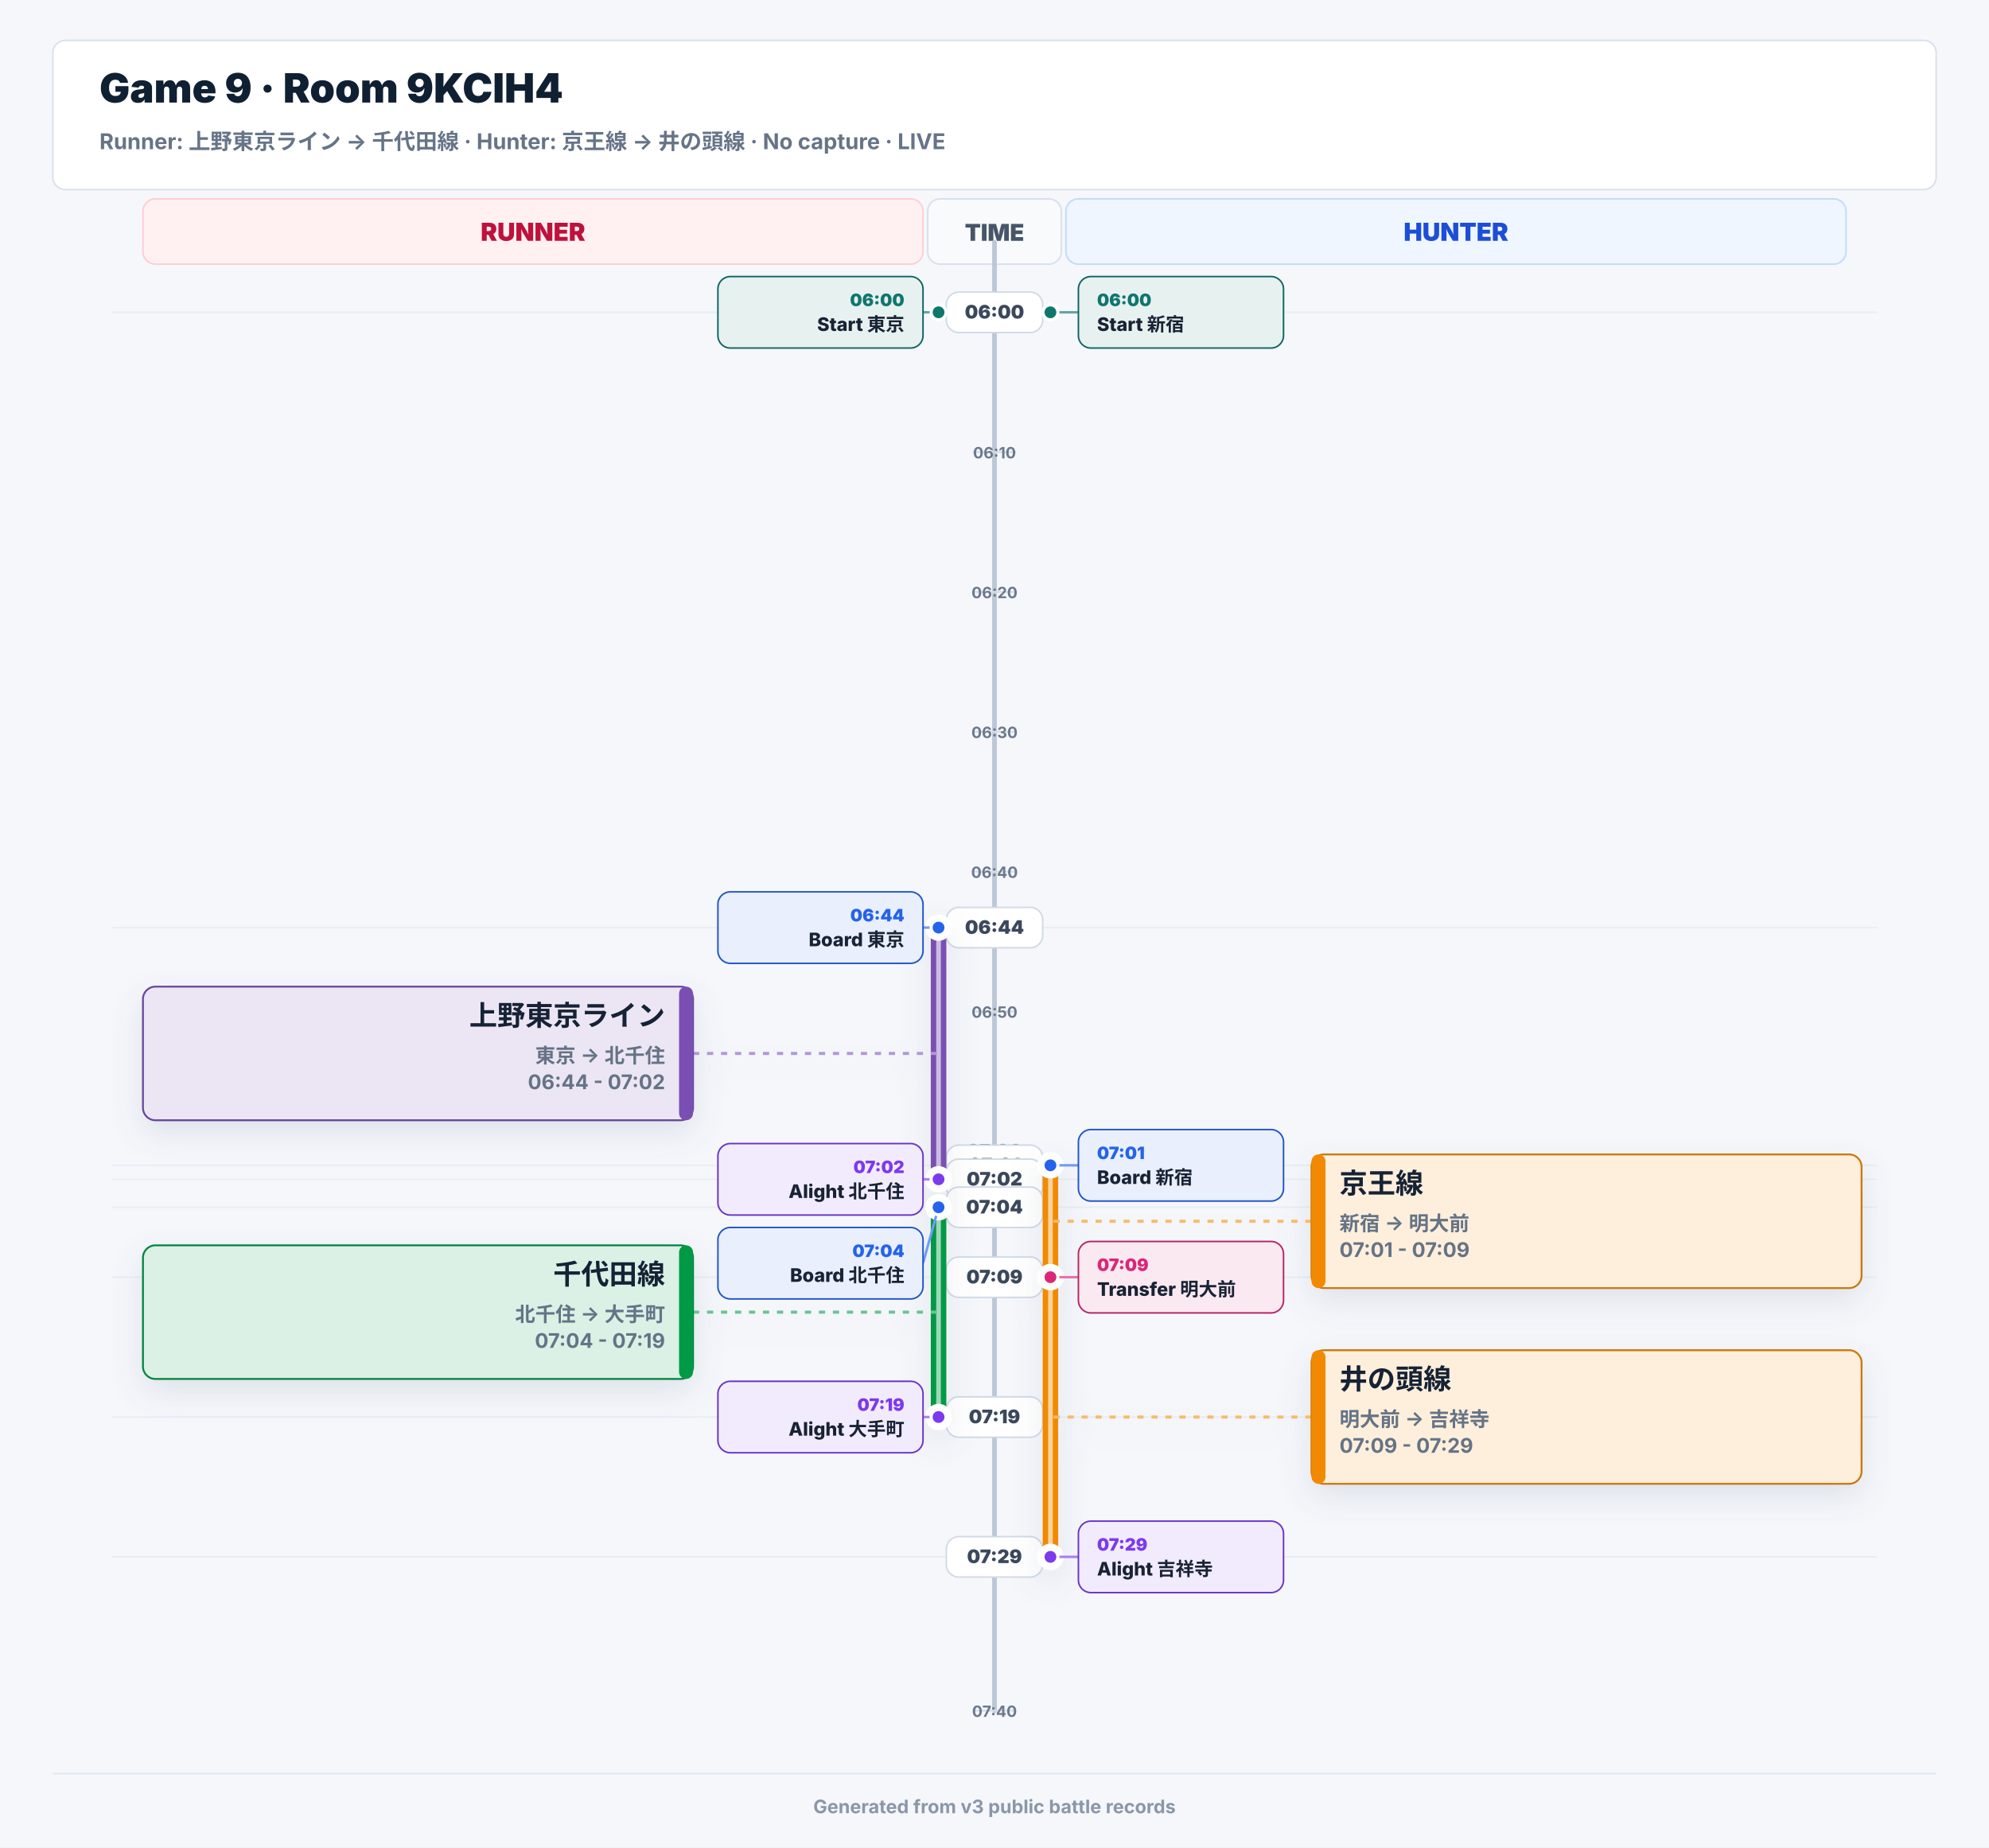
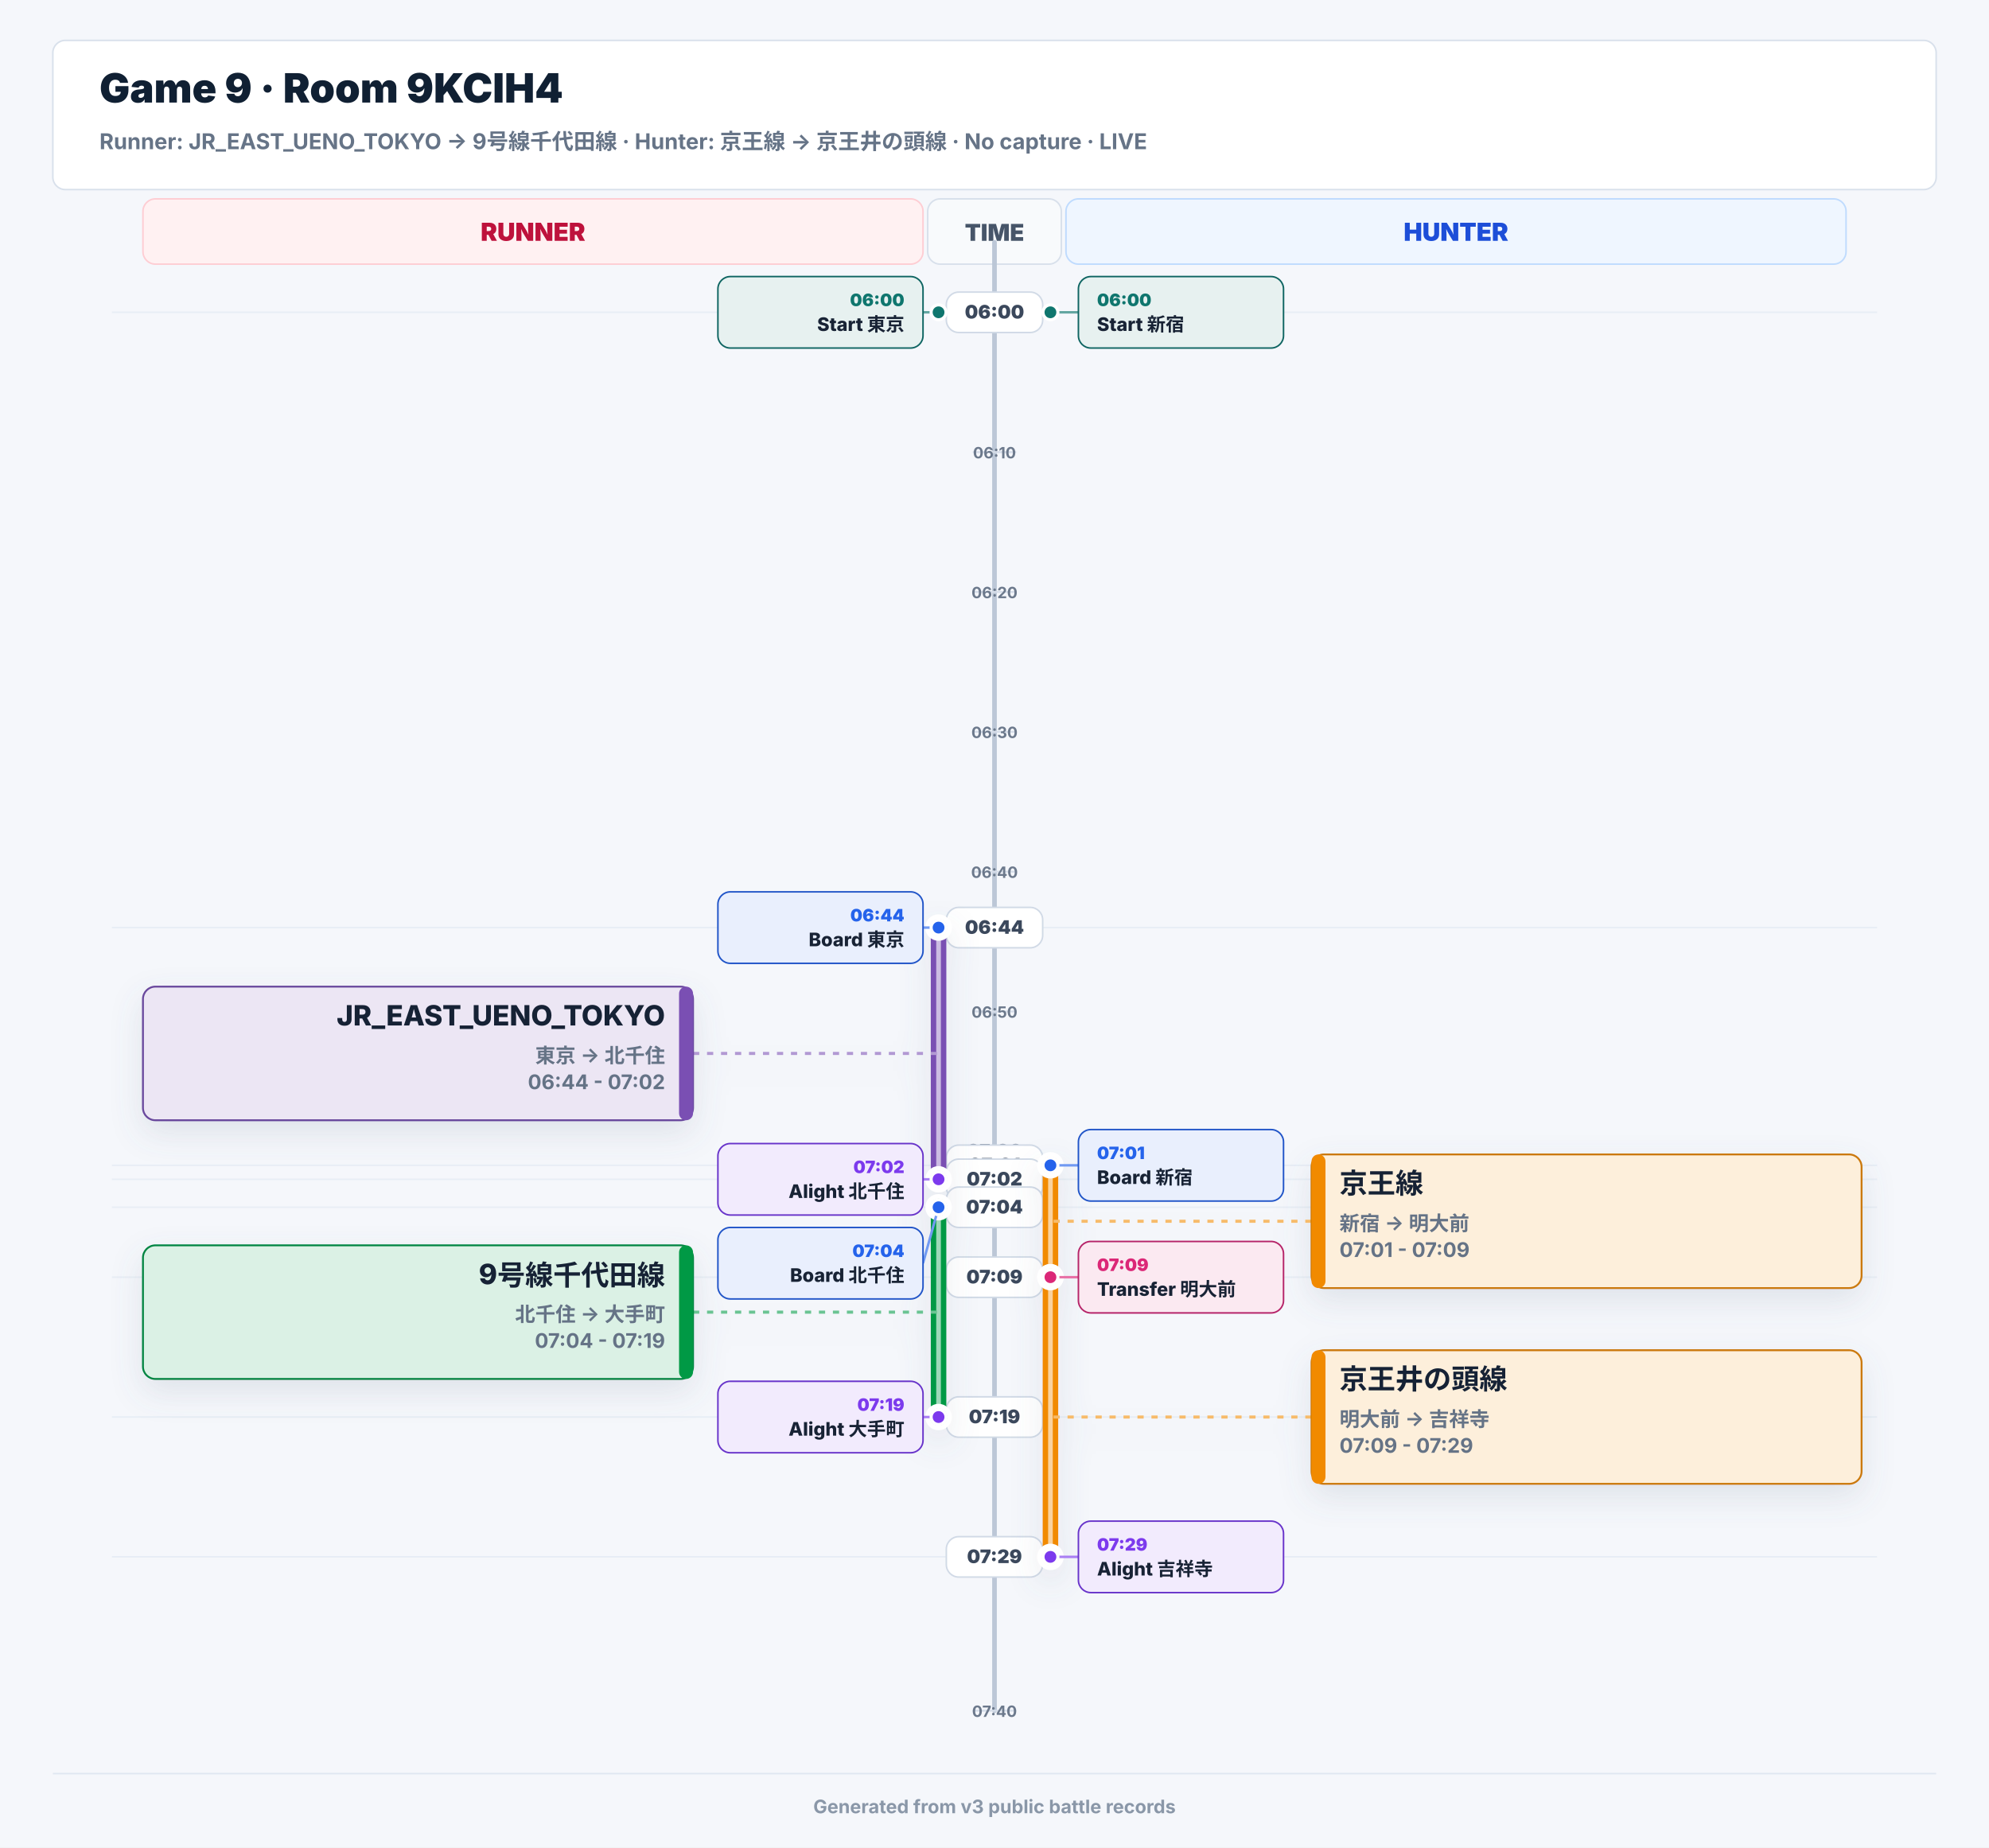
<svg xmlns="http://www.w3.org/2000/svg" width="1280" height="1189" viewBox="0 0 1280 1189" role="img" aria-label="Battle timeline">
  <defs>
    <filter id="softShadow" x="-20%" y="-20%" width="140%" height="140%">
      <feDropShadow dx="0" dy="8" stdDeviation="10" flood-color="#64748b" flood-opacity="0.16" />
    </filter>
  </defs>
  <g font-family="Inter, ui-sans-serif, system-ui, -apple-system, BlinkMacSystemFont, Segoe UI, sans-serif">
    <rect x="0" y="0" width="1280" height="100%" fill="#f5f7fb" />
    <rect x="34" y="26" width="1212" height="96" rx="8" fill="#ffffff" stroke="#d8e0eb" />
    <text x="64.0" y="66.0" font-size="26" font-weight="900" fill="#102033" text-anchor="start">Game 9 · Room 9KCIH4</text>
-     <text x="64.0" y="96.0" font-size="14" font-weight="750" fill="#667487" text-anchor="start">Runner: 上野東京ライン -&gt; 千代田線 · Hunter: 京王線 -&gt; 井の頭線 · No capture · LIVE</text>
+     <text x="64.0" y="96.0" font-size="14" font-weight="750" fill="#667487" text-anchor="start">Runner: JR_EAST_UENO_TOKYO -&gt; 9号線千代田線 · Hunter: 京王線 -&gt; 京王井の頭線 · No capture · LIVE</text>
    <rect x="92" y="128" width="502" height="42" rx="8" fill="#fff1f2" stroke="#fecdd3" />
    <text x="343.0" y="155.0" font-size="16" font-weight="950" fill="#be123c" text-anchor="middle">RUNNER</text>
    <rect x="686" y="128" width="502" height="42" rx="8" fill="#eff6ff" stroke="#bfdbfe" />
    <text x="937.0" y="155.0" font-size="16" font-weight="950" fill="#1d4ed8" text-anchor="middle">HUNTER</text>
    <rect x="597" y="128" width="86" height="42" rx="8" fill="#f8fafc" stroke="#d8e0eb" />
    <text x="640.0" y="155.0" font-size="15" font-weight="950" fill="#475569" text-anchor="middle">TIME</text>
    <rect x="34" y="1141.0" width="1212" height="1" fill="#dfe7f1" />
    <g opacity="0.96">
      <line x1="640" y1="156.0" x2="640" y2="1101.0" stroke="#b9c5d5" stroke-width="3" stroke-linecap="round" />
      <line x1="616" y1="201.0" x2="664" y2="201.0" stroke="#d4dce8" stroke-width="1.2" />
      <text x="640.0" y="205.0" font-size="12" font-weight="800" fill="#667487" text-anchor="middle">06:00</text>
      <line x1="626" y1="291.0" x2="654" y2="291.0" stroke="#d4dce8" stroke-width="1.2" />
      <text x="640.0" y="295.0" font-size="10" font-weight="650" fill="#667487" text-anchor="middle">06:10</text>
      <line x1="626" y1="381.0" x2="654" y2="381.0" stroke="#d4dce8" stroke-width="1.2" />
      <text x="640.0" y="385.0" font-size="10" font-weight="650" fill="#667487" text-anchor="middle">06:20</text>
      <line x1="626" y1="471.0" x2="654" y2="471.0" stroke="#d4dce8" stroke-width="1.2" />
      <text x="640.0" y="475.0" font-size="10" font-weight="650" fill="#667487" text-anchor="middle">06:30</text>
      <line x1="626" y1="561.0" x2="654" y2="561.0" stroke="#d4dce8" stroke-width="1.2" />
      <text x="640.0" y="565.0" font-size="10" font-weight="650" fill="#667487" text-anchor="middle">06:40</text>
      <line x1="626" y1="651.0" x2="654" y2="651.0" stroke="#d4dce8" stroke-width="1.2" />
      <text x="640.0" y="655.0" font-size="10" font-weight="650" fill="#667487" text-anchor="middle">06:50</text>
      <line x1="616" y1="741.0" x2="664" y2="741.0" stroke="#d4dce8" stroke-width="1.2" />
      <text x="640.0" y="745.0" font-size="12" font-weight="800" fill="#667487" text-anchor="middle">07:00</text>
      <line x1="626" y1="831.0" x2="654" y2="831.0" stroke="#d4dce8" stroke-width="1.2" />
      <text x="640.0" y="835.0" font-size="10" font-weight="650" fill="#667487" text-anchor="middle">07:10</text>
      <line x1="626" y1="921.0" x2="654" y2="921.0" stroke="#d4dce8" stroke-width="1.2" />
      <text x="640.0" y="925.0" font-size="10" font-weight="650" fill="#667487" text-anchor="middle">07:20</text>
      <line x1="626" y1="1011.0" x2="654" y2="1011.0" stroke="#d4dce8" stroke-width="1.2" />
      <text x="640.0" y="1015.0" font-size="10" font-weight="650" fill="#667487" text-anchor="middle">07:30</text>
      <line x1="626" y1="1101.0" x2="654" y2="1101.0" stroke="#d4dce8" stroke-width="1.2" />
      <text x="640.0" y="1105.0" font-size="10" font-weight="650" fill="#667487" text-anchor="middle">07:40</text>
      <line x1="72" y1="201.0" x2="1208" y2="201.0" stroke="#e7edf5" stroke-width="1" />
      <rect x="609" y="188.0" width="62" height="26" rx="8" fill="#ffffff" stroke="#cfd8e5" />
      <text x="640.0" y="205.0" font-size="12" font-weight="900" fill="#334155" text-anchor="middle">06:00</text>
      <line x1="72" y1="597.0" x2="1208" y2="597.0" stroke="#e7edf5" stroke-width="1" />
      <rect x="609" y="584.0" width="62" height="26" rx="8" fill="#ffffff" stroke="#cfd8e5" />
      <text x="640.0" y="601.0" font-size="12" font-weight="900" fill="#334155" text-anchor="middle">06:44</text>
      <line x1="72" y1="750.0" x2="1208" y2="750.0" stroke="#e7edf5" stroke-width="1" />
      <rect x="609" y="737.0" width="62" height="26" rx="8" fill="#ffffff" stroke="#cfd8e5" />
      <text x="640.0" y="754.0" font-size="12" font-weight="900" fill="#334155" text-anchor="middle">07:01</text>
      <line x1="72" y1="759.0" x2="1208" y2="759.0" stroke="#e7edf5" stroke-width="1" />
      <rect x="609" y="746.0" width="62" height="26" rx="8" fill="#ffffff" stroke="#cfd8e5" />
      <text x="640.0" y="763.0" font-size="12" font-weight="900" fill="#334155" text-anchor="middle">07:02</text>
      <line x1="72" y1="777.0" x2="1208" y2="777.0" stroke="#e7edf5" stroke-width="1" />
      <rect x="609" y="764.0" width="62" height="26" rx="8" fill="#ffffff" stroke="#cfd8e5" />
      <text x="640.0" y="781.0" font-size="12" font-weight="900" fill="#334155" text-anchor="middle">07:04</text>
      <line x1="72" y1="822.0" x2="1208" y2="822.0" stroke="#e7edf5" stroke-width="1" />
      <rect x="609" y="809.0" width="62" height="26" rx="8" fill="#ffffff" stroke="#cfd8e5" />
      <text x="640.0" y="826.0" font-size="12" font-weight="900" fill="#334155" text-anchor="middle">07:09</text>
      <line x1="72" y1="912.0" x2="1208" y2="912.0" stroke="#e7edf5" stroke-width="1" />
      <rect x="609" y="899.0" width="62" height="26" rx="8" fill="#ffffff" stroke="#cfd8e5" />
      <text x="640.0" y="916.0" font-size="12" font-weight="900" fill="#334155" text-anchor="middle">07:19</text>
      <line x1="72" y1="1002.0" x2="1208" y2="1002.0" stroke="#e7edf5" stroke-width="1" />
      <rect x="609" y="989.0" width="62" height="26" rx="8" fill="#ffffff" stroke="#cfd8e5" />
      <text x="640.0" y="1006.0" font-size="12" font-weight="900" fill="#334155" text-anchor="middle">07:29</text>
    </g>
    <g filter="url(#softShadow)">
      <line x1="604" y1="597.0" x2="604" y2="759.0" stroke="#7A4FB3" stroke-width="10" stroke-linecap="round" />
      <line x1="604" y1="597.0" x2="604" y2="759.0" stroke="#ffffff" stroke-opacity="0.62" stroke-width="3" stroke-linecap="round" />
      <circle cx="604" cy="597.0" r="7" fill="#7A4FB3" stroke="#ffffff" stroke-width="3" />
      <circle cx="604" cy="759.0" r="7" fill="#7A4FB3" stroke="#ffffff" stroke-width="3" />
      <line x1="446" y1="678.0" x2="604" y2="678.0" stroke="#b299d3" stroke-width="2" stroke-dasharray="4 5" />
      <rect x="92" y="635.0" width="354" height="86" rx="8" fill="#ece6f4" stroke="#6a489d" stroke-width="1.2" />
      <rect x="437" y="635.0" width="9" height="86" rx="4.5" fill="#7A4FB3" />
-       <text x="428.0" y="660.0" font-size="18" font-weight="800" fill="#162235" text-anchor="end">上野東京ライン</text>
+       <text x="428.0" y="660.0" font-size="18" font-weight="800" fill="#162235" text-anchor="end">JR_EAST_UENO_TOKYO</text>
      <text x="428.0" y="684.0" font-size="13" font-weight="650" fill="#657386" text-anchor="end">東京 -&gt; 北千住</text>
      <text x="428.0" y="701.0" font-size="13" font-weight="650" fill="#657386" text-anchor="end">06:44 - 07:02</text>
      <line x1="604" y1="777.0" x2="604" y2="912.0" stroke="#009944" stroke-width="10" stroke-linecap="round" />
      <line x1="604" y1="777.0" x2="604" y2="912.0" stroke="#ffffff" stroke-opacity="0.62" stroke-width="3" stroke-linecap="round" />
      <circle cx="604" cy="777.0" r="7" fill="#009944" stroke="#ffffff" stroke-width="3" />
      <circle cx="604" cy="912.0" r="7" fill="#009944" stroke="#ffffff" stroke-width="3" />
      <line x1="446" y1="844.5" x2="604" y2="844.5" stroke="#6bc493" stroke-width="2" stroke-dasharray="4 5" />
      <rect x="92" y="801.5" width="354" height="86" rx="8" fill="#dbf1e5" stroke="#068542" stroke-width="1.2" />
      <rect x="437" y="801.5" width="9" height="86" rx="4.5" fill="#009944" />
-       <text x="428.0" y="826.5" font-size="18" font-weight="800" fill="#162235" text-anchor="end">千代田線</text>
+       <text x="428.0" y="826.5" font-size="18" font-weight="800" fill="#162235" text-anchor="end">9号線千代田線</text>
      <text x="428.0" y="850.5" font-size="13" font-weight="650" fill="#657386" text-anchor="end">北千住 -&gt; 大手町</text>
      <text x="428.0" y="867.5" font-size="13" font-weight="650" fill="#657386" text-anchor="end">07:04 - 07:19</text>
      <line x1="676" y1="750.0" x2="676" y2="822.0" stroke="#F18A00" stroke-width="10" stroke-linecap="round" />
      <line x1="676" y1="750.0" x2="676" y2="822.0" stroke="#ffffff" stroke-opacity="0.62" stroke-width="3" stroke-linecap="round" />
      <circle cx="676" cy="750.0" r="7" fill="#F18A00" stroke="#ffffff" stroke-width="3" />
      <circle cx="676" cy="822.0" r="7" fill="#F18A00" stroke="#ffffff" stroke-width="3" />
      <line x1="844" y1="786.0" x2="676" y2="786.0" stroke="#f7bb6b" stroke-width="2" stroke-dasharray="4 5" />
      <rect x="844" y="743.0" width="354" height="86" rx="8" fill="#fdefdb" stroke="#cb790a" stroke-width="1.2" />
      <rect x="844" y="743.0" width="9" height="86" rx="4.5" fill="#F18A00" />
      <text x="862.0" y="768.0" font-size="18" font-weight="800" fill="#162235" text-anchor="start">京王線</text>
      <text x="862.0" y="792.0" font-size="13" font-weight="650" fill="#657386" text-anchor="start">新宿 -&gt; 明大前</text>
      <text x="862.0" y="809.0" font-size="13" font-weight="650" fill="#657386" text-anchor="start">07:01 - 07:09</text>
      <line x1="676" y1="822.0" x2="676" y2="1002.0" stroke="#F18A00" stroke-width="10" stroke-linecap="round" />
      <line x1="676" y1="822.0" x2="676" y2="1002.0" stroke="#ffffff" stroke-opacity="0.62" stroke-width="3" stroke-linecap="round" />
      <circle cx="676" cy="822.0" r="7" fill="#F18A00" stroke="#ffffff" stroke-width="3" />
      <circle cx="676" cy="1002.0" r="7" fill="#F18A00" stroke="#ffffff" stroke-width="3" />
      <line x1="844" y1="912.0" x2="676" y2="912.0" stroke="#f7bb6b" stroke-width="2" stroke-dasharray="4 5" />
      <rect x="844" y="869.0" width="354" height="86" rx="8" fill="#fdefdb" stroke="#cb790a" stroke-width="1.2" />
      <rect x="844" y="869.0" width="9" height="86" rx="4.5" fill="#F18A00" />
-       <text x="862.0" y="894.0" font-size="18" font-weight="800" fill="#162235" text-anchor="start">井の頭線</text>
+       <text x="862.0" y="894.0" font-size="18" font-weight="800" fill="#162235" text-anchor="start">京王井の頭線</text>
      <text x="862.0" y="918.0" font-size="13" font-weight="650" fill="#657386" text-anchor="start">明大前 -&gt; 吉祥寺</text>
      <text x="862.0" y="935.0" font-size="13" font-weight="650" fill="#657386" text-anchor="start">07:09 - 07:29</text>
    </g>
    <g>
      <line x1="594" y1="201.0" x2="604" y2="201.0" stroke="#63a6a1" stroke-width="1.6" />
      <circle cx="604" cy="201.0" r="4.8" fill="#0f766e" stroke="#ffffff" stroke-width="2" />
      <rect x="462" y="178.0" width="132" height="46" rx="8" fill="#e7f1f0" stroke="#0f6562" />
      <text x="582.0" y="197.0" font-size="11" font-weight="900" fill="#0f766e" text-anchor="end">06:00</text>
      <text x="582.0" y="213.0" font-size="12" font-weight="800" fill="#182335" text-anchor="end">Start 東京</text>
      <line x1="594" y1="597.0" x2="604" y2="597.0" stroke="#719af2" stroke-width="1.6" />
      <circle cx="604" cy="597.0" r="4.8" fill="#2563eb" stroke="#ffffff" stroke-width="2" />
      <rect x="462" y="574.0" width="132" height="46" rx="8" fill="#e9effd" stroke="#2155c8" />
      <text x="582.0" y="593.0" font-size="11" font-weight="900" fill="#2563eb" text-anchor="end">06:44</text>
      <text x="582.0" y="609.0" font-size="12" font-weight="800" fill="#182335" text-anchor="end">Board 東京</text>
      <line x1="594" y1="759.0" x2="604" y2="759.0" stroke="#aa7ff3" stroke-width="1.6" />
      <circle cx="604" cy="759.0" r="4.8" fill="#7c3aed" stroke="#ffffff" stroke-width="2" />
      <rect x="462" y="736.0" width="132" height="46" rx="8" fill="#f2ebfd" stroke="#6834ca" />
      <text x="582.0" y="755.0" font-size="11" font-weight="900" fill="#7c3aed" text-anchor="end">07:02</text>
      <text x="582.0" y="771.0" font-size="12" font-weight="800" fill="#182335" text-anchor="end">Alight 北千住</text>
      <line x1="594" y1="813.0" x2="604" y2="777.0" stroke="#719af2" stroke-width="1.6" />
      <circle cx="604" cy="777.0" r="4.8" fill="#2563eb" stroke="#ffffff" stroke-width="2" />
      <rect x="462" y="790.0" width="132" height="46" rx="8" fill="#e9effd" stroke="#2155c8" />
      <text x="582.0" y="809.0" font-size="11" font-weight="900" fill="#2563eb" text-anchor="end">07:04</text>
      <text x="582.0" y="825.0" font-size="12" font-weight="800" fill="#182335" text-anchor="end">Board 北千住</text>
      <line x1="594" y1="912.0" x2="604" y2="912.0" stroke="#aa7ff3" stroke-width="1.6" />
      <circle cx="604" cy="912.0" r="4.8" fill="#7c3aed" stroke="#ffffff" stroke-width="2" />
      <rect x="462" y="889.0" width="132" height="46" rx="8" fill="#f2ebfd" stroke="#6834ca" />
      <text x="582.0" y="908.0" font-size="11" font-weight="900" fill="#7c3aed" text-anchor="end">07:19</text>
      <text x="582.0" y="924.0" font-size="12" font-weight="800" fill="#182335" text-anchor="end">Alight 大手町</text>
      <line x1="694" y1="201.0" x2="676" y2="201.0" stroke="#63a6a1" stroke-width="1.6" />
      <circle cx="676" cy="201.0" r="4.8" fill="#0f766e" stroke="#ffffff" stroke-width="2" />
      <rect x="694" y="178.0" width="132" height="46" rx="8" fill="#e7f1f0" stroke="#0f6562" />
      <text x="706.0" y="197.0" font-size="11" font-weight="900" fill="#0f766e" text-anchor="start">06:00</text>
      <text x="706.0" y="213.0" font-size="12" font-weight="800" fill="#182335" text-anchor="start">Start 新宿</text>
      <line x1="694" y1="750.0" x2="676" y2="750.0" stroke="#719af2" stroke-width="1.6" />
      <circle cx="676" cy="750.0" r="4.8" fill="#2563eb" stroke="#ffffff" stroke-width="2" />
      <rect x="694" y="727.0" width="132" height="46" rx="8" fill="#e9effd" stroke="#2155c8" />
      <text x="706.0" y="746.0" font-size="11" font-weight="900" fill="#2563eb" text-anchor="start">07:01</text>
      <text x="706.0" y="762.0" font-size="12" font-weight="800" fill="#182335" text-anchor="start">Board 新宿</text>
      <line x1="694" y1="822.0" x2="676" y2="822.0" stroke="#e873a7" stroke-width="1.6" />
      <circle cx="676" cy="822.0" r="4.8" fill="#db2777" stroke="#ffffff" stroke-width="2" />
      <rect x="694" y="799.0" width="132" height="46" rx="8" fill="#fbe9f1" stroke="#b62469" />
      <text x="706.0" y="818.0" font-size="11" font-weight="900" fill="#db2777" text-anchor="start">07:09</text>
      <text x="706.0" y="834.0" font-size="12" font-weight="800" fill="#182335" text-anchor="start">Transfer 明大前</text>
      <line x1="694" y1="1002.0" x2="676" y2="1002.0" stroke="#aa7ff3" stroke-width="1.6" />
      <circle cx="676" cy="1002.0" r="4.8" fill="#7c3aed" stroke="#ffffff" stroke-width="2" />
      <rect x="694" y="979.0" width="132" height="46" rx="8" fill="#f2ebfd" stroke="#6834ca" />
      <text x="706.0" y="998.0" font-size="11" font-weight="900" fill="#7c3aed" text-anchor="start">07:29</text>
      <text x="706.0" y="1014.0" font-size="12" font-weight="800" fill="#182335" text-anchor="start">Alight 吉祥寺</text>
    </g>
    <text x="640.0" y="1167.0" font-size="12" font-weight="650" fill="#8a97a8" text-anchor="middle">Generated from v3 public battle records</text>
  </g>
</svg>
